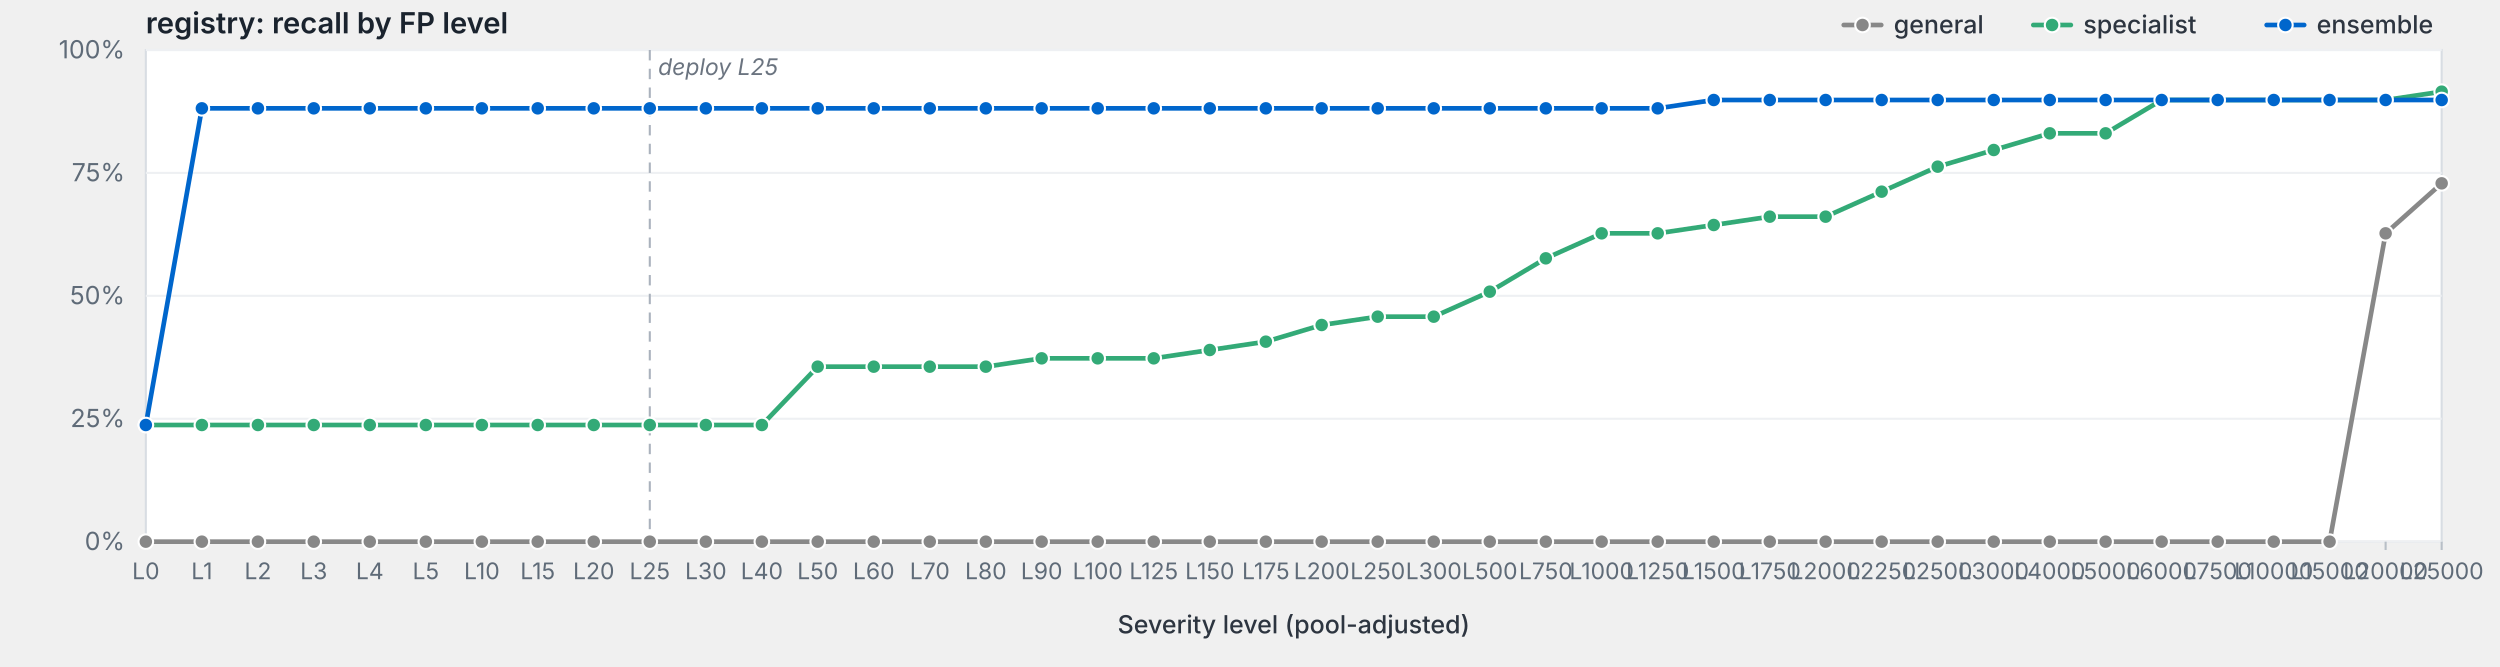
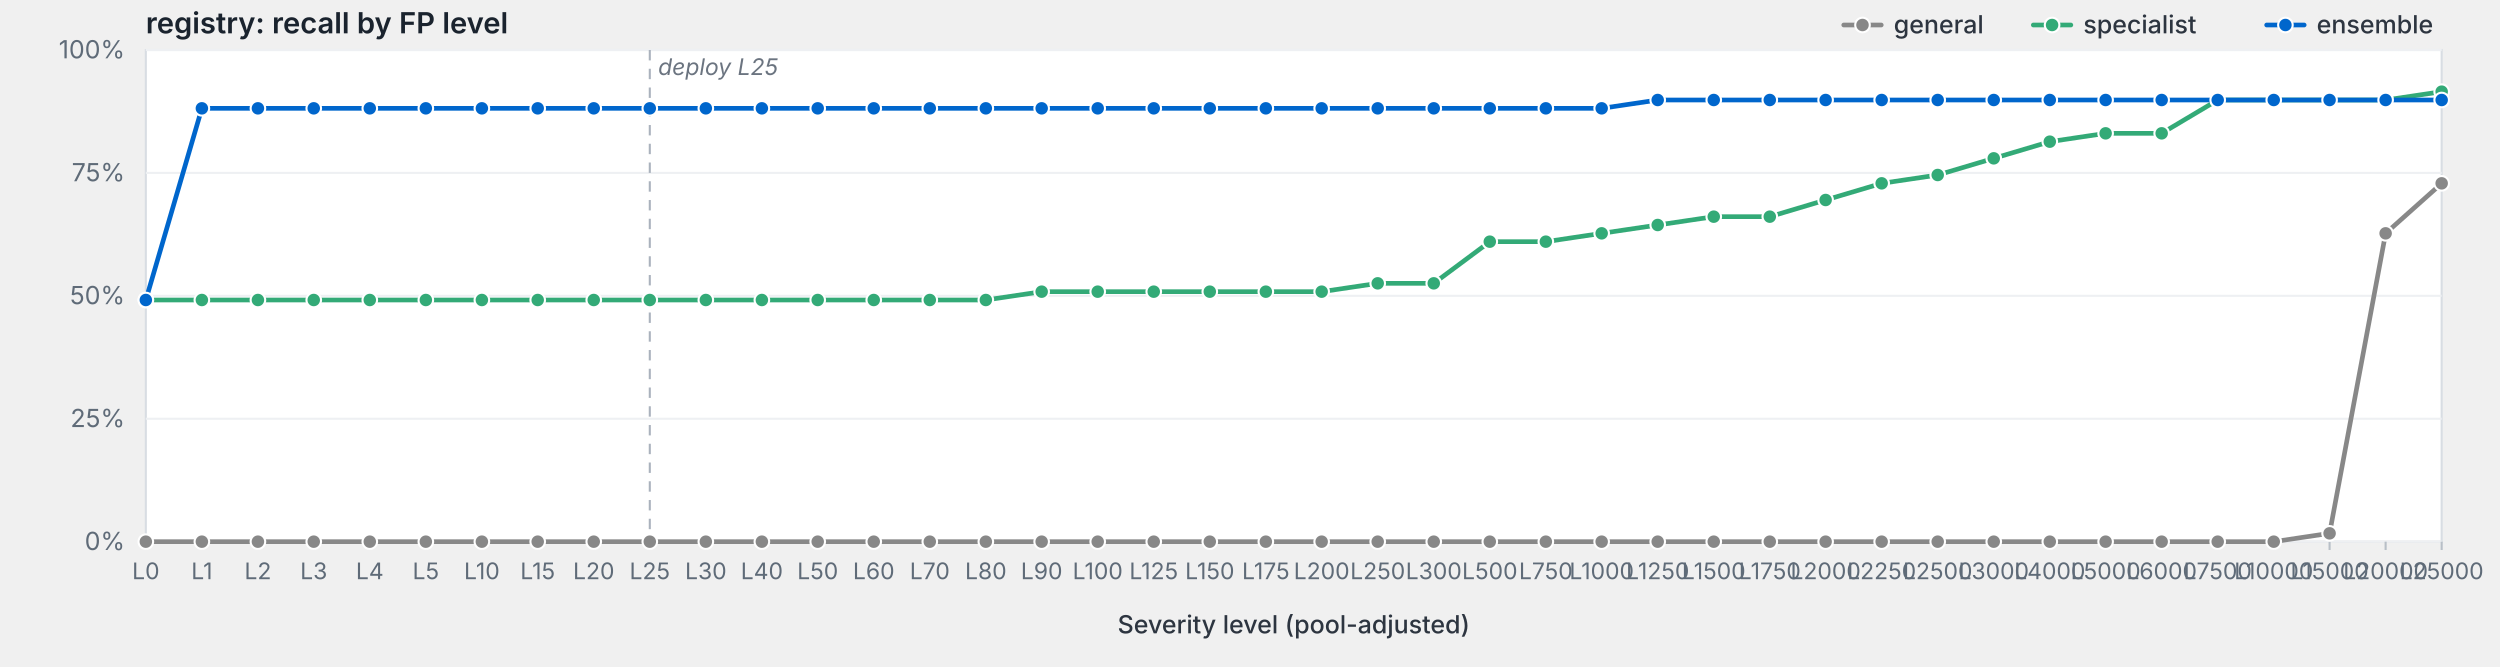
<svg xmlns="http://www.w3.org/2000/svg" viewBox="0 0 1200 320" width="1200" height="320" preserveAspectRatio="xMidYMid meet" role="img" aria-label="registry: recall by FP level">
  <style>svg { background: #fdfdfd; }.frame { fill: #fff; stroke: #d8dde3; stroke-width: 1; }.grid { stroke: #eef0f3; stroke-width: 1; }.tick { stroke: #b8bfc7; stroke-width: 1; }.axis-label { fill: #5f6b78; font-family: -apple-system, BlinkMacSystemFont, "Segoe UI", system-ui, sans-serif; font-size: 12px; }.x-label { fill: #5f6b78; font-family: -apple-system, BlinkMacSystemFont, "Segoe UI", system-ui, sans-serif; font-size: 11px; }.axis-title { fill: #2d3540; font-family: -apple-system, BlinkMacSystemFont, "Segoe UI", system-ui, sans-serif; font-size: 12px; font-weight: 500; }.title { fill: #1a232e; font-family: -apple-system, BlinkMacSystemFont, "Segoe UI", system-ui, sans-serif; font-size: 14px; font-weight: 600; }.deploy-marker { stroke: #aab2bd; stroke-width: 1; stroke-dasharray: 5,4; }.deploy-label { fill: #6b7480; font-family: -apple-system, BlinkMacSystemFont, "Segoe UI", system-ui, sans-serif; font-size: 11px; font-style: italic; }.curve { fill: none; stroke-width: 2.25; stroke-linejoin: round; stroke-linecap: round; }.marker { stroke: #fff; stroke-width: 1; }.legend-text { fill: #2d3540; font-family: -apple-system, BlinkMacSystemFont, "Segoe UI", system-ui, sans-serif; font-size: 12px; font-weight: 500; }</style>
  <text class="title" x="70" y="16">registry: recall by FP level</text>
  <rect class="frame" x="70" y="24" width="1102" height="236" />
  <line class="grid" x1="70" y1="260.0" x2="1172" y2="260.0" />
  <text class="axis-label" x="60" y="264.0" text-anchor="end">0%</text>
  <line class="grid" x1="70" y1="201.0" x2="1172" y2="201.0" />
  <text class="axis-label" x="60" y="205.0" text-anchor="end">25%</text>
  <line class="grid" x1="70" y1="142.0" x2="1172" y2="142.0" />
  <text class="axis-label" x="60" y="146.0" text-anchor="end">50%</text>
  <line class="grid" x1="70" y1="83.0" x2="1172" y2="83.0" />
  <text class="axis-label" x="60" y="87.0" text-anchor="end">75%</text>
  <line class="grid" x1="70" y1="24.0" x2="1172" y2="24.0" />
  <text class="axis-label" x="60" y="28.0" text-anchor="end">100%</text>
  <line class="deploy-marker" x1="311.9" y1="24" x2="311.9" y2="260" />
  <text class="deploy-label" x="315.9" y="36" text-anchor="start">deploy L25</text>
  <line class="tick" x1="70.0" y1="260" x2="70.0" y2="264" />
  <text class="x-label" x="70.0" y="278" text-anchor="middle">L0</text>
  <line class="tick" x1="96.9" y1="260" x2="96.9" y2="264" />
  <text class="x-label" x="96.9" y="278" text-anchor="middle">L1</text>
  <line class="tick" x1="123.8" y1="260" x2="123.8" y2="264" />
  <text class="x-label" x="123.8" y="278" text-anchor="middle">L2</text>
  <line class="tick" x1="150.6" y1="260" x2="150.6" y2="264" />
  <text class="x-label" x="150.6" y="278" text-anchor="middle">L3</text>
  <line class="tick" x1="177.5" y1="260" x2="177.5" y2="264" />
  <text class="x-label" x="177.5" y="278" text-anchor="middle">L4</text>
  <line class="tick" x1="204.4" y1="260" x2="204.4" y2="264" />
  <text class="x-label" x="204.4" y="278" text-anchor="middle">L5</text>
  <line class="tick" x1="231.3" y1="260" x2="231.3" y2="264" />
  <text class="x-label" x="231.3" y="278" text-anchor="middle">L10</text>
  <line class="tick" x1="258.1" y1="260" x2="258.1" y2="264" />
  <text class="x-label" x="258.1" y="278" text-anchor="middle">L15</text>
  <line class="tick" x1="285.0" y1="260" x2="285.0" y2="264" />
  <text class="x-label" x="285.0" y="278" text-anchor="middle">L20</text>
  <line class="tick" x1="311.9" y1="260" x2="311.9" y2="264" />
  <text class="x-label" x="311.9" y="278" text-anchor="middle">L25</text>
  <line class="tick" x1="338.8" y1="260" x2="338.8" y2="264" />
  <text class="x-label" x="338.8" y="278" text-anchor="middle">L30</text>
  <line class="tick" x1="365.7" y1="260" x2="365.7" y2="264" />
  <text class="x-label" x="365.7" y="278" text-anchor="middle">L40</text>
  <line class="tick" x1="392.5" y1="260" x2="392.5" y2="264" />
  <text class="x-label" x="392.5" y="278" text-anchor="middle">L50</text>
  <line class="tick" x1="419.4" y1="260" x2="419.4" y2="264" />
  <text class="x-label" x="419.4" y="278" text-anchor="middle">L60</text>
  <line class="tick" x1="446.3" y1="260" x2="446.3" y2="264" />
  <text class="x-label" x="446.3" y="278" text-anchor="middle">L70</text>
  <line class="tick" x1="473.2" y1="260" x2="473.2" y2="264" />
  <text class="x-label" x="473.2" y="278" text-anchor="middle">L80</text>
  <line class="tick" x1="500.0" y1="260" x2="500.0" y2="264" />
  <text class="x-label" x="500.0" y="278" text-anchor="middle">L90</text>
  <line class="tick" x1="526.9" y1="260" x2="526.9" y2="264" />
  <text class="x-label" x="526.9" y="278" text-anchor="middle">L100</text>
  <line class="tick" x1="553.8" y1="260" x2="553.8" y2="264" />
  <text class="x-label" x="553.8" y="278" text-anchor="middle">L125</text>
  <line class="tick" x1="580.7" y1="260" x2="580.7" y2="264" />
  <text class="x-label" x="580.7" y="278" text-anchor="middle">L150</text>
  <line class="tick" x1="607.6" y1="260" x2="607.6" y2="264" />
  <text class="x-label" x="607.6" y="278" text-anchor="middle">L175</text>
  <line class="tick" x1="634.4" y1="260" x2="634.4" y2="264" />
  <text class="x-label" x="634.4" y="278" text-anchor="middle">L200</text>
  <line class="tick" x1="661.3" y1="260" x2="661.3" y2="264" />
  <text class="x-label" x="661.3" y="278" text-anchor="middle">L250</text>
  <line class="tick" x1="688.2" y1="260" x2="688.2" y2="264" />
  <text class="x-label" x="688.2" y="278" text-anchor="middle">L300</text>
  <line class="tick" x1="715.1" y1="260" x2="715.1" y2="264" />
  <text class="x-label" x="715.1" y="278" text-anchor="middle">L500</text>
  <line class="tick" x1="742.0" y1="260" x2="742.0" y2="264" />
  <text class="x-label" x="742.0" y="278" text-anchor="middle">L750</text>
  <line class="tick" x1="768.8" y1="260" x2="768.8" y2="264" />
  <text class="x-label" x="768.8" y="278" text-anchor="middle">L1000</text>
  <line class="tick" x1="795.7" y1="260" x2="795.7" y2="264" />
  <text class="x-label" x="795.7" y="278" text-anchor="middle">L1250</text>
  <line class="tick" x1="822.6" y1="260" x2="822.6" y2="264" />
  <text class="x-label" x="822.6" y="278" text-anchor="middle">L1500</text>
  <line class="tick" x1="849.5" y1="260" x2="849.5" y2="264" />
  <text class="x-label" x="849.5" y="278" text-anchor="middle">L1750</text>
  <line class="tick" x1="876.3" y1="260" x2="876.3" y2="264" />
  <text class="x-label" x="876.3" y="278" text-anchor="middle">L2000</text>
  <line class="tick" x1="903.2" y1="260" x2="903.2" y2="264" />
  <text class="x-label" x="903.2" y="278" text-anchor="middle">L2250</text>
  <line class="tick" x1="930.1" y1="260" x2="930.1" y2="264" />
  <text class="x-label" x="930.1" y="278" text-anchor="middle">L2500</text>
  <line class="tick" x1="957.0" y1="260" x2="957.0" y2="264" />
  <text class="x-label" x="957.0" y="278" text-anchor="middle">L3000</text>
  <line class="tick" x1="983.9" y1="260" x2="983.9" y2="264" />
  <text class="x-label" x="983.9" y="278" text-anchor="middle">L4000</text>
  <line class="tick" x1="1010.7" y1="260" x2="1010.7" y2="264" />
  <text class="x-label" x="1010.7" y="278" text-anchor="middle">L5000</text>
  <line class="tick" x1="1037.6" y1="260" x2="1037.6" y2="264" />
  <text class="x-label" x="1037.6" y="278" text-anchor="middle">L6000</text>
  <line class="tick" x1="1064.5" y1="260" x2="1064.5" y2="264" />
  <text class="x-label" x="1064.5" y="278" text-anchor="middle">L7500</text>
  <line class="tick" x1="1091.4" y1="260" x2="1091.4" y2="264" />
  <text class="x-label" x="1091.4" y="278" text-anchor="middle">L10000</text>
  <line class="tick" x1="1118.2" y1="260" x2="1118.2" y2="264" />
  <text class="x-label" x="1118.2" y="278" text-anchor="middle">L15000</text>
  <line class="tick" x1="1145.1" y1="260" x2="1145.1" y2="264" />
  <text class="x-label" x="1145.1" y="278" text-anchor="middle">L20000</text>
  <line class="tick" x1="1172.0" y1="260" x2="1172.0" y2="264" />
  <text class="x-label" x="1172.0" y="278" text-anchor="middle">L25000</text>
  <text class="axis-title" x="621.0" y="304" text-anchor="middle">Severity level (pool-adjusted)</text>
-   <path class="curve" d="M70.0,260.0 L96.9,260.0 L123.8,260.0 L150.6,260.0 L177.5,260.0 L204.4,260.0 L231.3,260.0 L258.1,260.0 L285.0,260.0 L311.9,260.0 L338.8,260.0 L365.7,260.0 L392.5,260.0 L419.4,260.0 L446.3,260.0 L473.2,260.0 L500.0,260.0 L526.9,260.0 L553.8,260.0 L580.7,260.0 L607.6,260.0 L634.4,260.0 L661.3,260.0 L688.2,260.0 L715.1,260.0 L742.0,260.0 L768.8,260.0 L795.7,260.0 L822.6,260.0 L849.5,260.0 L876.3,260.0 L903.2,260.0 L930.1,260.0 L957.0,260.0 L983.9,260.0 L1010.7,260.0 L1037.6,260.0 L1064.5,260.0 L1091.4,260.0 L1118.2,260.0 L1145.1,112.0 L1172.0,88.0" stroke="#888" />
+   <path class="curve" d="M70.0,260.0 L96.9,260.0 L123.8,260.0 L150.6,260.0 L177.5,260.0 L204.4,260.0 L231.3,260.0 L258.1,260.0 L285.0,260.0 L311.9,260.0 L338.8,260.0 L365.7,260.0 L392.5,260.0 L419.4,260.0 L446.3,260.0 L473.2,260.0 L500.0,260.0 L526.9,260.0 L553.8,260.0 L580.7,260.0 L607.6,260.0 L634.4,260.0 L661.3,260.0 L688.2,260.0 L715.1,260.0 L742.0,260.0 L768.8,260.0 L795.7,260.0 L822.6,260.0 L849.5,260.0 L876.3,260.0 L903.2,260.0 L930.1,260.0 L957.0,260.0 L983.9,260.0 L1010.7,260.0 L1037.6,260.0 L1064.5,260.0 L1091.4,260.0 L1118.2,256.0 L1145.1,112.0 L1172.0,88.0" stroke="#888" />
  <circle class="marker" cx="70.0" cy="260.0" r="3.5" fill="#888" />
  <circle class="marker" cx="96.9" cy="260.0" r="3.5" fill="#888" />
  <circle class="marker" cx="123.8" cy="260.0" r="3.5" fill="#888" />
  <circle class="marker" cx="150.6" cy="260.0" r="3.5" fill="#888" />
  <circle class="marker" cx="177.5" cy="260.0" r="3.5" fill="#888" />
  <circle class="marker" cx="204.4" cy="260.0" r="3.5" fill="#888" />
  <circle class="marker" cx="231.3" cy="260.0" r="3.5" fill="#888" />
  <circle class="marker" cx="258.1" cy="260.0" r="3.5" fill="#888" />
  <circle class="marker" cx="285.0" cy="260.0" r="3.5" fill="#888" />
  <circle class="marker" cx="311.9" cy="260.0" r="3.5" fill="#888" />
  <circle class="marker" cx="338.8" cy="260.0" r="3.5" fill="#888" />
  <circle class="marker" cx="365.7" cy="260.0" r="3.5" fill="#888" />
  <circle class="marker" cx="392.5" cy="260.0" r="3.5" fill="#888" />
  <circle class="marker" cx="419.4" cy="260.0" r="3.5" fill="#888" />
  <circle class="marker" cx="446.3" cy="260.0" r="3.5" fill="#888" />
  <circle class="marker" cx="473.2" cy="260.0" r="3.5" fill="#888" />
  <circle class="marker" cx="500.0" cy="260.0" r="3.5" fill="#888" />
  <circle class="marker" cx="526.9" cy="260.0" r="3.5" fill="#888" />
  <circle class="marker" cx="553.8" cy="260.0" r="3.5" fill="#888" />
  <circle class="marker" cx="580.7" cy="260.0" r="3.5" fill="#888" />
  <circle class="marker" cx="607.6" cy="260.0" r="3.5" fill="#888" />
  <circle class="marker" cx="634.4" cy="260.0" r="3.5" fill="#888" />
  <circle class="marker" cx="661.3" cy="260.0" r="3.5" fill="#888" />
  <circle class="marker" cx="688.2" cy="260.0" r="3.5" fill="#888" />
  <circle class="marker" cx="715.1" cy="260.0" r="3.5" fill="#888" />
  <circle class="marker" cx="742.0" cy="260.0" r="3.5" fill="#888" />
  <circle class="marker" cx="768.8" cy="260.0" r="3.5" fill="#888" />
  <circle class="marker" cx="795.7" cy="260.0" r="3.5" fill="#888" />
  <circle class="marker" cx="822.6" cy="260.0" r="3.5" fill="#888" />
  <circle class="marker" cx="849.5" cy="260.0" r="3.5" fill="#888" />
  <circle class="marker" cx="876.3" cy="260.0" r="3.5" fill="#888" />
  <circle class="marker" cx="903.2" cy="260.0" r="3.5" fill="#888" />
  <circle class="marker" cx="930.1" cy="260.0" r="3.5" fill="#888" />
  <circle class="marker" cx="957.0" cy="260.0" r="3.5" fill="#888" />
  <circle class="marker" cx="983.9" cy="260.0" r="3.5" fill="#888" />
  <circle class="marker" cx="1010.7" cy="260.0" r="3.5" fill="#888" />
  <circle class="marker" cx="1037.6" cy="260.0" r="3.5" fill="#888" />
  <circle class="marker" cx="1064.5" cy="260.0" r="3.5" fill="#888" />
  <circle class="marker" cx="1091.4" cy="260.0" r="3.5" fill="#888" />
-   <circle class="marker" cx="1118.2" cy="260.0" r="3.5" fill="#888" />
+   <circle class="marker" cx="1118.2" cy="256.0" r="3.5" fill="#888" />
  <circle class="marker" cx="1145.1" cy="112.0" r="3.5" fill="#888" />
  <circle class="marker" cx="1172.0" cy="88.0" r="3.5" fill="#888" />
-   <path class="curve" d="M70.0,204.0 L96.9,204.0 L123.8,204.0 L150.6,204.0 L177.5,204.0 L204.4,204.0 L231.3,204.0 L258.1,204.0 L285.0,204.0 L311.9,204.0 L338.8,204.0 L365.7,204.0 L392.5,176.0 L419.4,176.0 L446.3,176.0 L473.2,176.0 L500.0,172.0 L526.9,172.0 L553.8,172.0 L580.7,168.0 L607.6,164.0 L634.4,156.0 L661.3,152.0 L688.2,152.0 L715.1,140.0 L742.0,124.0 L768.8,112.0 L795.7,112.0 L822.6,108.0 L849.5,104.0 L876.3,104.0 L903.2,92.0 L930.1,80.0 L957.0,72.0 L983.9,64.0 L1010.7,64.0 L1037.6,48.0 L1064.5,48.0 L1091.4,48.0 L1118.2,48.0 L1145.1,48.0 L1172.0,44.0" stroke="#3a7" />
-   <circle class="marker" cx="70.0" cy="204.0" r="3.5" fill="#3a7" />
-   <circle class="marker" cx="96.9" cy="204.0" r="3.5" fill="#3a7" />
-   <circle class="marker" cx="123.8" cy="204.0" r="3.5" fill="#3a7" />
-   <circle class="marker" cx="150.6" cy="204.0" r="3.5" fill="#3a7" />
-   <circle class="marker" cx="177.5" cy="204.0" r="3.5" fill="#3a7" />
-   <circle class="marker" cx="204.4" cy="204.0" r="3.5" fill="#3a7" />
-   <circle class="marker" cx="231.3" cy="204.0" r="3.5" fill="#3a7" />
-   <circle class="marker" cx="258.1" cy="204.0" r="3.5" fill="#3a7" />
-   <circle class="marker" cx="285.0" cy="204.0" r="3.5" fill="#3a7" />
-   <circle class="marker" cx="311.9" cy="204.0" r="3.5" fill="#3a7" />
-   <circle class="marker" cx="338.8" cy="204.0" r="3.5" fill="#3a7" />
-   <circle class="marker" cx="365.7" cy="204.0" r="3.5" fill="#3a7" />
-   <circle class="marker" cx="392.5" cy="176.0" r="3.5" fill="#3a7" />
-   <circle class="marker" cx="419.4" cy="176.0" r="3.5" fill="#3a7" />
-   <circle class="marker" cx="446.3" cy="176.0" r="3.5" fill="#3a7" />
-   <circle class="marker" cx="473.2" cy="176.0" r="3.5" fill="#3a7" />
-   <circle class="marker" cx="500.0" cy="172.0" r="3.5" fill="#3a7" />
-   <circle class="marker" cx="526.9" cy="172.0" r="3.5" fill="#3a7" />
-   <circle class="marker" cx="553.8" cy="172.0" r="3.5" fill="#3a7" />
-   <circle class="marker" cx="580.7" cy="168.0" r="3.5" fill="#3a7" />
-   <circle class="marker" cx="607.6" cy="164.0" r="3.5" fill="#3a7" />
-   <circle class="marker" cx="634.4" cy="156.0" r="3.5" fill="#3a7" />
-   <circle class="marker" cx="661.3" cy="152.0" r="3.5" fill="#3a7" />
-   <circle class="marker" cx="688.2" cy="152.0" r="3.5" fill="#3a7" />
-   <circle class="marker" cx="715.1" cy="140.0" r="3.5" fill="#3a7" />
-   <circle class="marker" cx="742.0" cy="124.0" r="3.5" fill="#3a7" />
+   <path class="curve" d="M70.0,144.0 L96.9,144.0 L123.8,144.0 L150.6,144.0 L177.5,144.0 L204.4,144.0 L231.3,144.0 L258.1,144.0 L285.0,144.0 L311.9,144.0 L338.8,144.0 L365.7,144.0 L392.5,144.0 L419.4,144.0 L446.3,144.0 L473.2,144.0 L500.0,140.0 L526.9,140.0 L553.8,140.0 L580.7,140.0 L607.6,140.0 L634.4,140.0 L661.3,136.0 L688.2,136.0 L715.1,116.0 L742.0,116.0 L768.8,112.0 L795.7,108.0 L822.6,104.0 L849.5,104.0 L876.3,96.0 L903.2,88.0 L930.1,84.0 L957.0,76.0 L983.9,68.0 L1010.7,64.0 L1037.6,64.0 L1064.5,48.0 L1091.4,48.0 L1118.2,48.0 L1145.1,48.0 L1172.0,44.0" stroke="#3a7" />
+   <circle class="marker" cx="70.0" cy="144.0" r="3.5" fill="#3a7" />
+   <circle class="marker" cx="96.9" cy="144.0" r="3.5" fill="#3a7" />
+   <circle class="marker" cx="123.8" cy="144.0" r="3.5" fill="#3a7" />
+   <circle class="marker" cx="150.6" cy="144.0" r="3.5" fill="#3a7" />
+   <circle class="marker" cx="177.5" cy="144.0" r="3.5" fill="#3a7" />
+   <circle class="marker" cx="204.4" cy="144.0" r="3.5" fill="#3a7" />
+   <circle class="marker" cx="231.3" cy="144.0" r="3.5" fill="#3a7" />
+   <circle class="marker" cx="258.1" cy="144.0" r="3.5" fill="#3a7" />
+   <circle class="marker" cx="285.0" cy="144.0" r="3.5" fill="#3a7" />
+   <circle class="marker" cx="311.9" cy="144.0" r="3.5" fill="#3a7" />
+   <circle class="marker" cx="338.8" cy="144.0" r="3.5" fill="#3a7" />
+   <circle class="marker" cx="365.7" cy="144.0" r="3.5" fill="#3a7" />
+   <circle class="marker" cx="392.5" cy="144.0" r="3.5" fill="#3a7" />
+   <circle class="marker" cx="419.4" cy="144.0" r="3.5" fill="#3a7" />
+   <circle class="marker" cx="446.3" cy="144.0" r="3.5" fill="#3a7" />
+   <circle class="marker" cx="473.2" cy="144.0" r="3.5" fill="#3a7" />
+   <circle class="marker" cx="500.0" cy="140.0" r="3.5" fill="#3a7" />
+   <circle class="marker" cx="526.9" cy="140.0" r="3.5" fill="#3a7" />
+   <circle class="marker" cx="553.8" cy="140.0" r="3.5" fill="#3a7" />
+   <circle class="marker" cx="580.7" cy="140.0" r="3.5" fill="#3a7" />
+   <circle class="marker" cx="607.6" cy="140.0" r="3.5" fill="#3a7" />
+   <circle class="marker" cx="634.4" cy="140.0" r="3.5" fill="#3a7" />
+   <circle class="marker" cx="661.3" cy="136.0" r="3.5" fill="#3a7" />
+   <circle class="marker" cx="688.2" cy="136.0" r="3.5" fill="#3a7" />
+   <circle class="marker" cx="715.1" cy="116.0" r="3.5" fill="#3a7" />
+   <circle class="marker" cx="742.0" cy="116.0" r="3.5" fill="#3a7" />
  <circle class="marker" cx="768.8" cy="112.0" r="3.5" fill="#3a7" />
-   <circle class="marker" cx="795.7" cy="112.0" r="3.5" fill="#3a7" />
-   <circle class="marker" cx="822.6" cy="108.0" r="3.5" fill="#3a7" />
+   <circle class="marker" cx="795.7" cy="108.0" r="3.5" fill="#3a7" />
+   <circle class="marker" cx="822.6" cy="104.0" r="3.5" fill="#3a7" />
  <circle class="marker" cx="849.5" cy="104.0" r="3.5" fill="#3a7" />
-   <circle class="marker" cx="876.3" cy="104.0" r="3.5" fill="#3a7" />
-   <circle class="marker" cx="903.2" cy="92.0" r="3.5" fill="#3a7" />
-   <circle class="marker" cx="930.1" cy="80.0" r="3.5" fill="#3a7" />
-   <circle class="marker" cx="957.0" cy="72.0" r="3.5" fill="#3a7" />
-   <circle class="marker" cx="983.9" cy="64.0" r="3.5" fill="#3a7" />
+   <circle class="marker" cx="876.3" cy="96.0" r="3.5" fill="#3a7" />
+   <circle class="marker" cx="903.2" cy="88.0" r="3.5" fill="#3a7" />
+   <circle class="marker" cx="930.1" cy="84.0" r="3.5" fill="#3a7" />
+   <circle class="marker" cx="957.0" cy="76.0" r="3.5" fill="#3a7" />
+   <circle class="marker" cx="983.9" cy="68.0" r="3.5" fill="#3a7" />
  <circle class="marker" cx="1010.7" cy="64.0" r="3.5" fill="#3a7" />
-   <circle class="marker" cx="1037.6" cy="48.0" r="3.5" fill="#3a7" />
+   <circle class="marker" cx="1037.6" cy="64.0" r="3.5" fill="#3a7" />
  <circle class="marker" cx="1064.5" cy="48.0" r="3.5" fill="#3a7" />
  <circle class="marker" cx="1091.4" cy="48.0" r="3.5" fill="#3a7" />
  <circle class="marker" cx="1118.2" cy="48.0" r="3.5" fill="#3a7" />
  <circle class="marker" cx="1145.1" cy="48.0" r="3.5" fill="#3a7" />
  <circle class="marker" cx="1172.0" cy="44.0" r="3.5" fill="#3a7" />
-   <path class="curve" d="M70.0,204.0 L96.9,52.0 L123.8,52.0 L150.6,52.0 L177.5,52.0 L204.4,52.0 L231.3,52.0 L258.1,52.0 L285.0,52.0 L311.9,52.0 L338.8,52.0 L365.7,52.0 L392.5,52.0 L419.4,52.0 L446.3,52.0 L473.2,52.0 L500.0,52.0 L526.9,52.0 L553.8,52.0 L580.7,52.0 L607.6,52.0 L634.4,52.0 L661.3,52.0 L688.2,52.0 L715.1,52.0 L742.0,52.0 L768.8,52.0 L795.7,52.0 L822.6,48.0 L849.5,48.0 L876.3,48.0 L903.2,48.0 L930.1,48.0 L957.0,48.0 L983.9,48.0 L1010.7,48.0 L1037.6,48.0 L1064.5,48.0 L1091.4,48.0 L1118.2,48.0 L1145.1,48.0 L1172.0,48.0" stroke="#06c" />
-   <circle class="marker" cx="70.0" cy="204.0" r="3.5" fill="#06c" />
+   <path class="curve" d="M70.0,144.0 L96.9,52.0 L123.8,52.0 L150.6,52.0 L177.5,52.0 L204.4,52.0 L231.3,52.0 L258.1,52.0 L285.0,52.0 L311.9,52.0 L338.8,52.0 L365.7,52.0 L392.5,52.0 L419.4,52.0 L446.3,52.0 L473.2,52.0 L500.0,52.0 L526.9,52.0 L553.8,52.0 L580.7,52.0 L607.6,52.0 L634.4,52.0 L661.3,52.0 L688.2,52.0 L715.1,52.0 L742.0,52.0 L768.8,52.0 L795.7,48.0 L822.6,48.0 L849.5,48.0 L876.3,48.0 L903.2,48.0 L930.1,48.0 L957.0,48.0 L983.9,48.0 L1010.7,48.0 L1037.6,48.0 L1064.5,48.0 L1091.4,48.0 L1118.2,48.0 L1145.1,48.0 L1172.0,48.0" stroke="#06c" />
+   <circle class="marker" cx="70.0" cy="144.0" r="3.5" fill="#06c" />
  <circle class="marker" cx="96.9" cy="52.0" r="3.5" fill="#06c" />
  <circle class="marker" cx="123.8" cy="52.0" r="3.5" fill="#06c" />
  <circle class="marker" cx="150.6" cy="52.0" r="3.5" fill="#06c" />
  <circle class="marker" cx="177.5" cy="52.0" r="3.5" fill="#06c" />
  <circle class="marker" cx="204.4" cy="52.0" r="3.5" fill="#06c" />
  <circle class="marker" cx="231.3" cy="52.0" r="3.5" fill="#06c" />
  <circle class="marker" cx="258.1" cy="52.0" r="3.5" fill="#06c" />
  <circle class="marker" cx="285.0" cy="52.0" r="3.5" fill="#06c" />
  <circle class="marker" cx="311.9" cy="52.0" r="3.5" fill="#06c" />
  <circle class="marker" cx="338.8" cy="52.0" r="3.5" fill="#06c" />
  <circle class="marker" cx="365.7" cy="52.0" r="3.5" fill="#06c" />
  <circle class="marker" cx="392.5" cy="52.0" r="3.5" fill="#06c" />
  <circle class="marker" cx="419.4" cy="52.0" r="3.5" fill="#06c" />
  <circle class="marker" cx="446.3" cy="52.0" r="3.5" fill="#06c" />
  <circle class="marker" cx="473.2" cy="52.0" r="3.5" fill="#06c" />
  <circle class="marker" cx="500.0" cy="52.0" r="3.5" fill="#06c" />
  <circle class="marker" cx="526.9" cy="52.0" r="3.5" fill="#06c" />
  <circle class="marker" cx="553.8" cy="52.0" r="3.5" fill="#06c" />
  <circle class="marker" cx="580.7" cy="52.0" r="3.5" fill="#06c" />
  <circle class="marker" cx="607.6" cy="52.0" r="3.5" fill="#06c" />
  <circle class="marker" cx="634.4" cy="52.0" r="3.5" fill="#06c" />
  <circle class="marker" cx="661.3" cy="52.0" r="3.5" fill="#06c" />
  <circle class="marker" cx="688.2" cy="52.0" r="3.5" fill="#06c" />
  <circle class="marker" cx="715.1" cy="52.0" r="3.5" fill="#06c" />
  <circle class="marker" cx="742.0" cy="52.0" r="3.5" fill="#06c" />
  <circle class="marker" cx="768.8" cy="52.0" r="3.5" fill="#06c" />
-   <circle class="marker" cx="795.7" cy="52.0" r="3.5" fill="#06c" />
+   <circle class="marker" cx="795.7" cy="48.0" r="3.5" fill="#06c" />
  <circle class="marker" cx="822.6" cy="48.0" r="3.5" fill="#06c" />
  <circle class="marker" cx="849.5" cy="48.0" r="3.5" fill="#06c" />
  <circle class="marker" cx="876.3" cy="48.0" r="3.5" fill="#06c" />
  <circle class="marker" cx="903.2" cy="48.0" r="3.5" fill="#06c" />
  <circle class="marker" cx="930.1" cy="48.0" r="3.5" fill="#06c" />
  <circle class="marker" cx="957.0" cy="48.0" r="3.5" fill="#06c" />
  <circle class="marker" cx="983.9" cy="48.0" r="3.5" fill="#06c" />
  <circle class="marker" cx="1010.7" cy="48.0" r="3.5" fill="#06c" />
  <circle class="marker" cx="1037.6" cy="48.0" r="3.5" fill="#06c" />
  <circle class="marker" cx="1064.5" cy="48.0" r="3.5" fill="#06c" />
  <circle class="marker" cx="1091.4" cy="48.0" r="3.5" fill="#06c" />
  <circle class="marker" cx="1118.2" cy="48.0" r="3.5" fill="#06c" />
  <circle class="marker" cx="1145.1" cy="48.0" r="3.5" fill="#06c" />
  <circle class="marker" cx="1172.0" cy="48.0" r="3.5" fill="#06c" />
  <line x1="1088.0" y1="12.0" x2="1106.0" y2="12.0" stroke="#06c" stroke-width="2.25" stroke-linecap="round" />
  <circle cx="1097.0" cy="12.0" r="3.5" fill="#06c" stroke="#fff" stroke-width="1" />
  <text class="legend-text" x="1112.0" y="16.0">ensemble</text>
  <line x1="976.0" y1="12.0" x2="994.0" y2="12.0" stroke="#3a7" stroke-width="2.25" stroke-linecap="round" />
  <circle cx="985.0" cy="12.0" r="3.5" fill="#3a7" stroke="#fff" stroke-width="1" />
  <text class="legend-text" x="1000.0" y="16.0">specialist</text>
  <line x1="885.0" y1="12.0" x2="903.0" y2="12.0" stroke="#888" stroke-width="2.25" stroke-linecap="round" />
  <circle cx="894.0" cy="12.0" r="3.5" fill="#888" stroke="#fff" stroke-width="1" />
  <text class="legend-text" x="909.0" y="16.0">general</text>
</svg>
